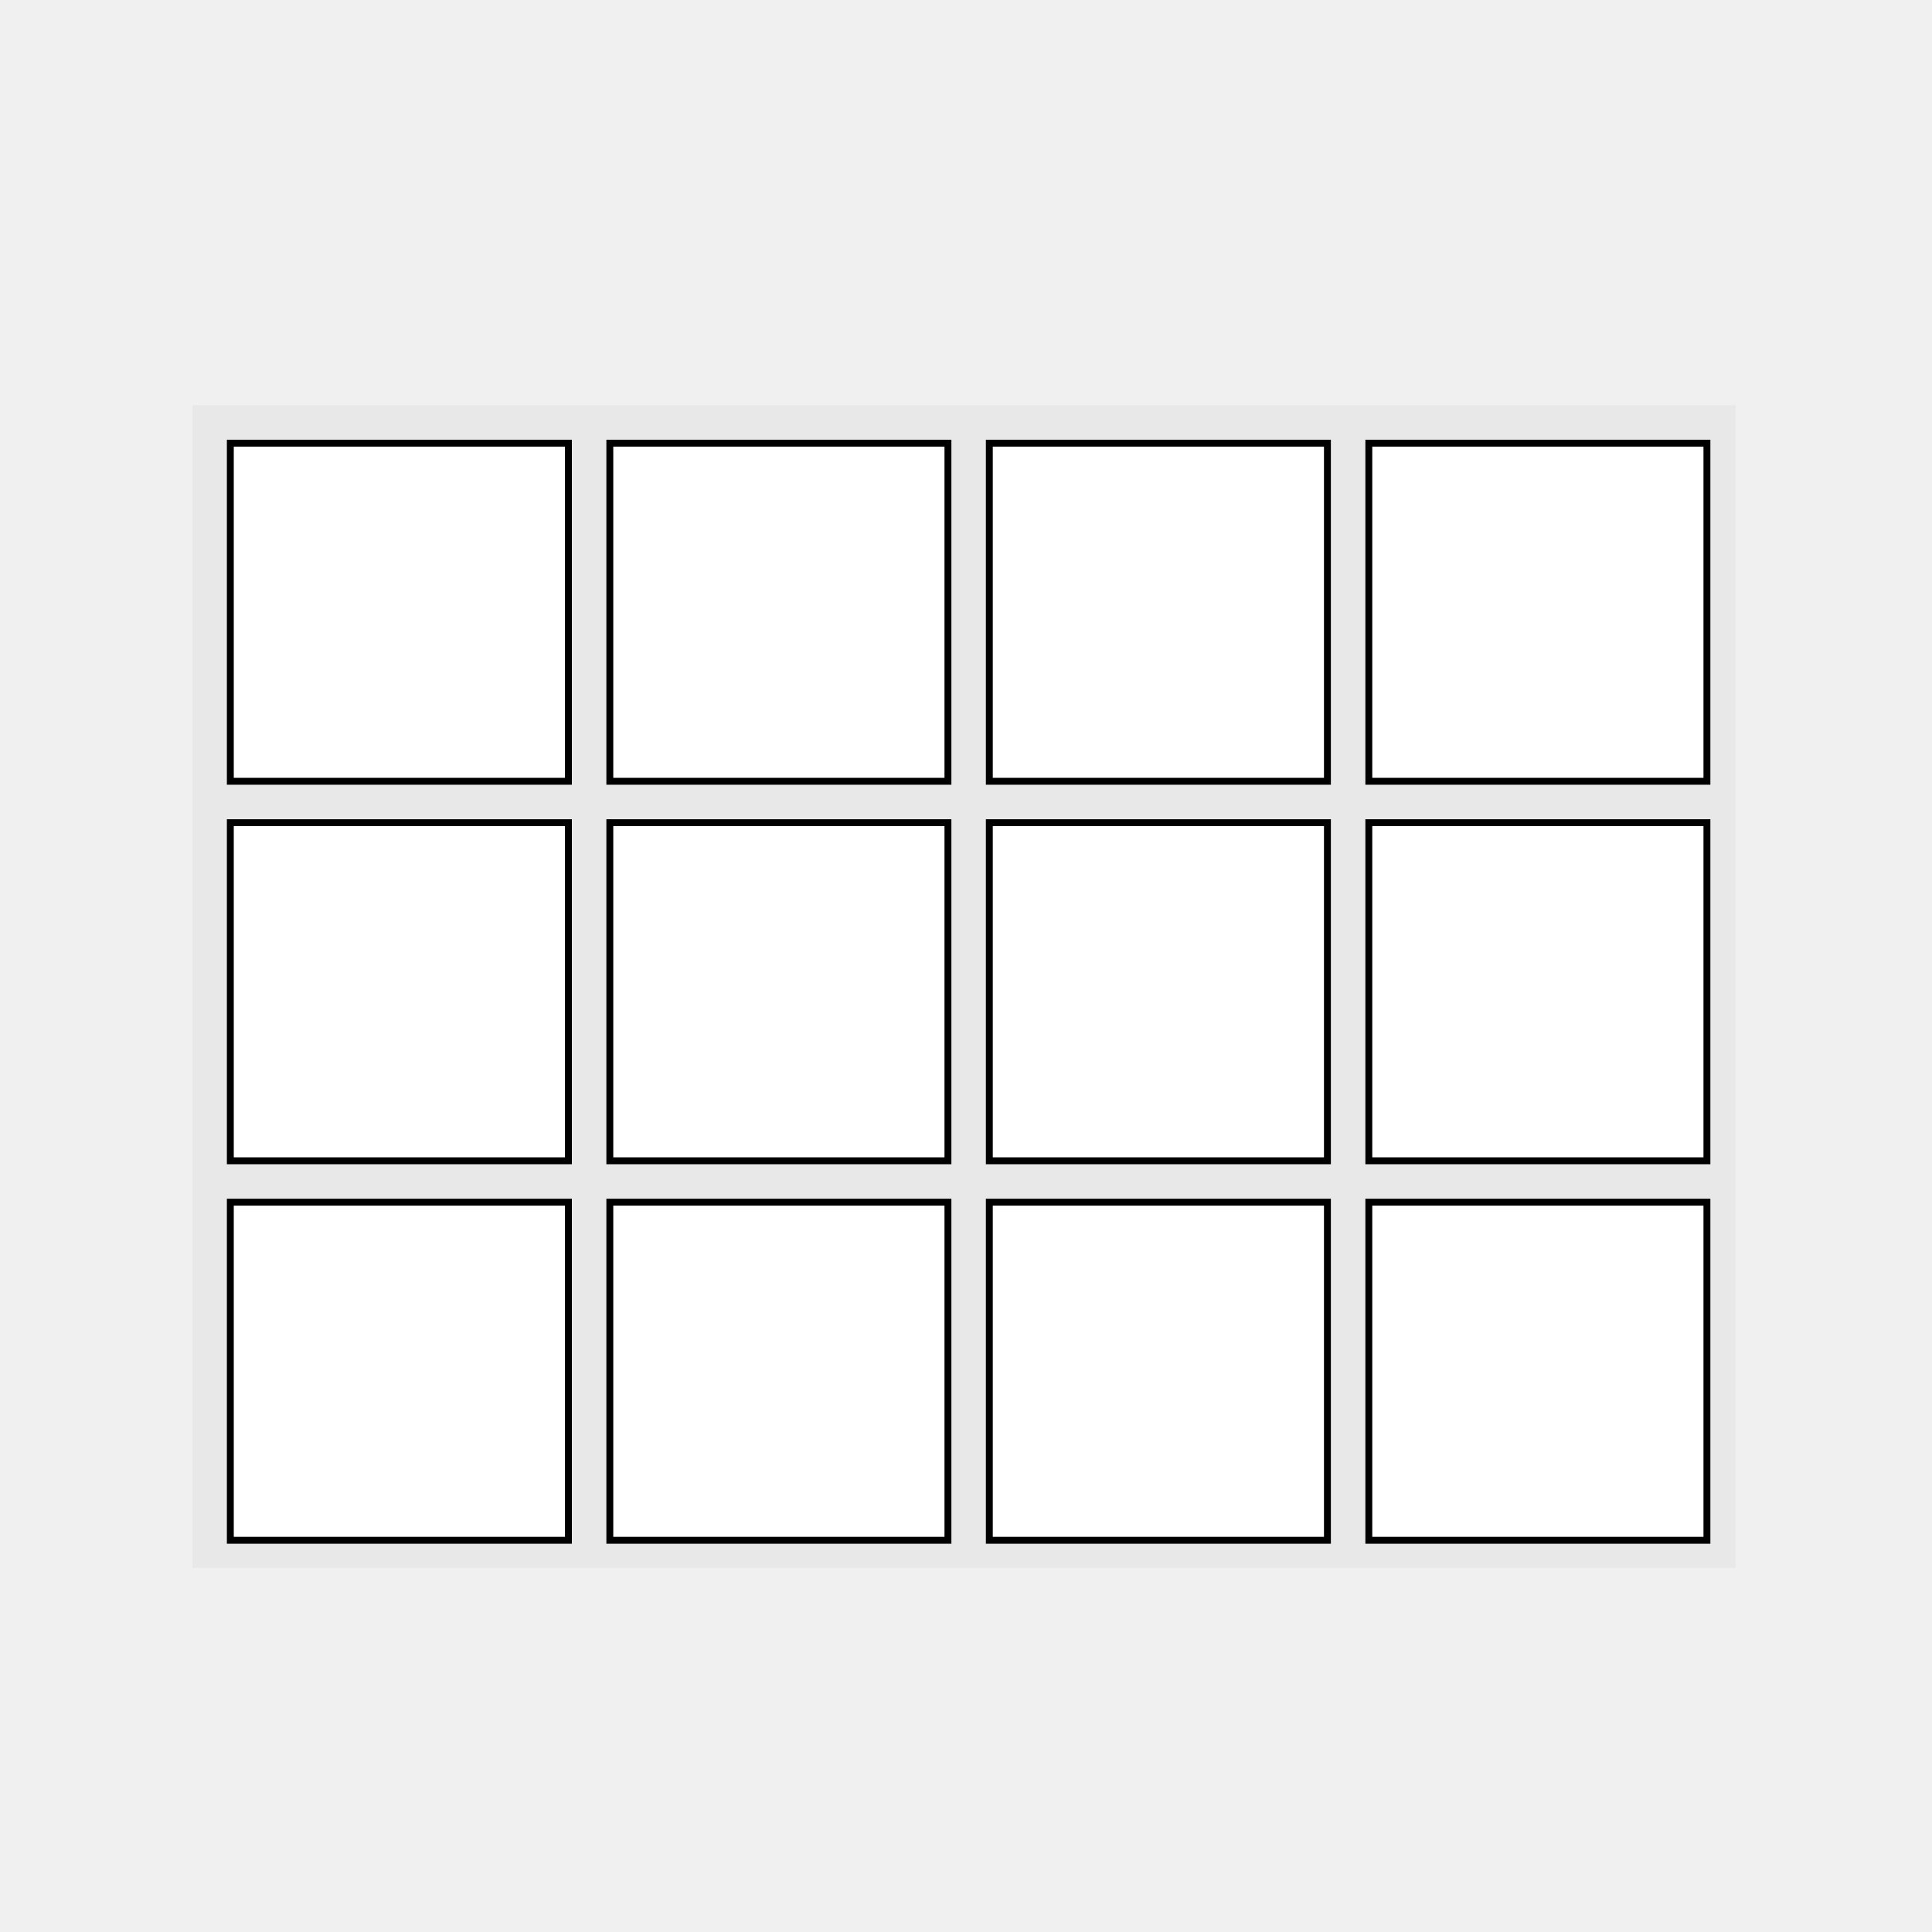
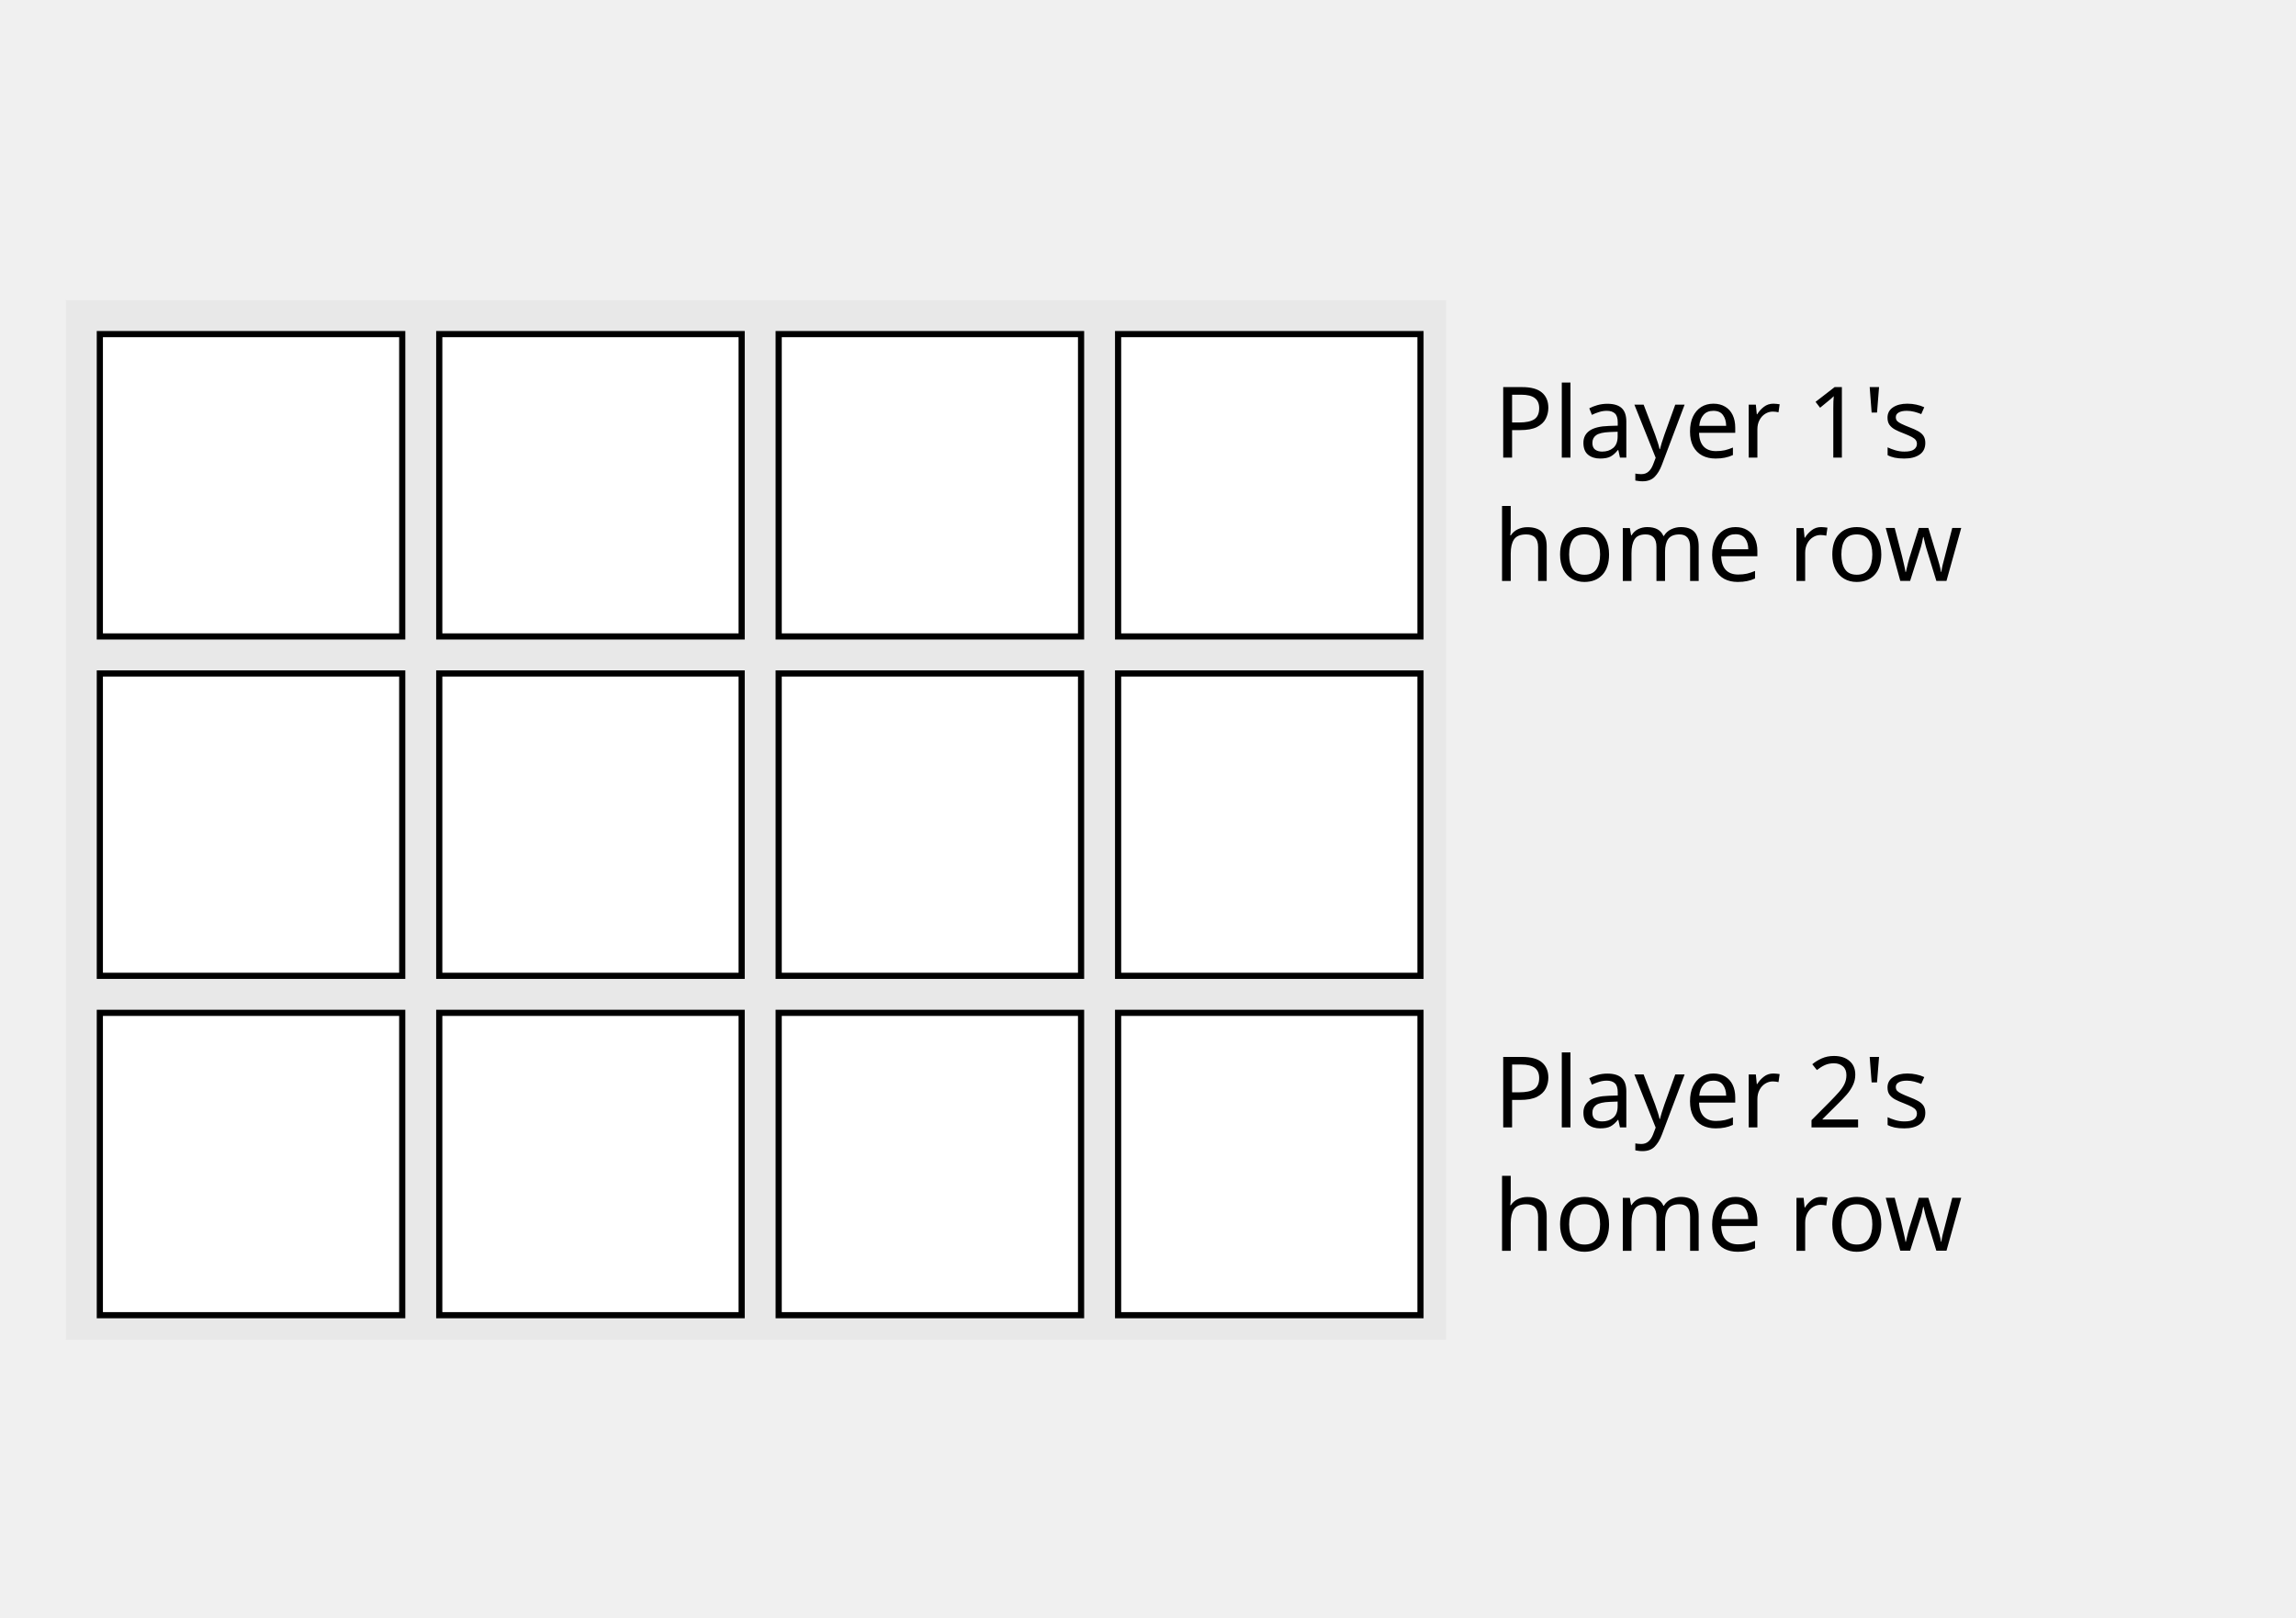
- <svg xmlns="http://www.w3.org/2000/svg" width="280" height="280" id="svg2" version="1.1">
+ <svg xmlns="http://www.w3.org/2000/svg" width="372.047" height="262.205" id="svg2" version="1.1">
  <defs id="defs108" />
-   <rect x="27.881" y="58.729" width="223.644" height="168.475" id="rect4" style="fill:#e8e8e8" />
-   <rect x="32.881" y="63.729" width="50" height="50" id="rect6" style="fill:#000000" />
-   <rect x="33.881" y="64.729" width="48" height="48" id="rect8" style="fill:#ffffff" />
-   <rect x="87.881" y="63.729" width="50" height="50" id="rect10" style="fill:#000000" />
-   <rect x="88.881" y="64.729" width="48" height="48" id="rect12" style="fill:#ffffff" />
-   <rect x="142.881" y="63.729" width="50" height="50" id="rect14" style="fill:#000000" />
-   <rect x="143.881" y="64.729" width="48" height="48" id="rect16" style="fill:#ffffff" />
-   <rect x="197.881" y="63.729" width="50" height="50" id="rect18" style="fill:#000000" />
-   <rect x="198.881" y="64.729" width="48" height="48" id="rect20" style="fill:#ffffff" />
-   <rect x="32.881" y="118.729" width="50" height="50" id="rect26" style="fill:#000000" />
-   <rect x="33.881" y="119.729" width="48" height="48" id="rect28" style="fill:#ffffff" />
-   <rect x="87.881" y="118.729" width="50" height="50" id="rect30" style="fill:#000000" />
-   <rect x="88.881" y="119.729" width="48" height="48" id="rect32" style="fill:#ffffff" />
-   <rect x="142.881" y="118.729" width="50" height="50" id="rect34" style="fill:#000000" />
-   <rect x="143.881" y="119.729" width="48" height="48" id="rect36" style="fill:#ffffff" />
-   <rect x="197.881" y="118.729" width="50" height="50" id="rect38" style="fill:#000000" />
-   <rect x="198.881" y="119.729" width="48" height="48" id="rect40" style="fill:#ffffff" />
-   <rect x="32.881" y="173.729" width="50" height="50" id="rect46" style="fill:#000000" />
-   <rect x="33.881" y="174.729" width="48" height="48" id="rect48" style="fill:#ffffff" />
-   <rect x="87.881" y="173.729" width="50" height="50" id="rect50" style="fill:#000000" />
-   <rect x="88.881" y="174.729" width="48" height="48" id="rect52" style="fill:#ffffff" />
-   <rect x="142.881" y="173.729" width="50" height="50" id="rect54" style="fill:#000000" />
-   <rect x="143.881" y="174.729" width="48" height="48" id="rect56" style="fill:#ffffff" />
-   <rect x="197.881" y="173.729" width="50" height="50" id="rect58" style="fill:#000000" />
-   <rect x="198.881" y="174.729" width="48" height="48" id="rect60" style="fill:#ffffff" />
+   <rect x="10.678" y="48.645" width="223.644" height="168.475" id="rect4" style="fill:#e8e8e8" />
+   <rect x="15.678" y="53.645" width="50" height="50" id="rect6" style="fill:#000000" />
+   <rect x="16.678" y="54.645" width="48" height="48" id="rect8" style="fill:#ffffff" />
+   <rect x="70.678" y="53.645" width="50" height="50" id="rect10" style="fill:#000000" />
+   <rect x="71.678" y="54.645" width="48" height="48" id="rect12" style="fill:#ffffff" />
+   <rect x="125.678" y="53.645" width="50" height="50" id="rect14" style="fill:#000000" />
+   <rect x="126.678" y="54.645" width="48" height="48" id="rect16" style="fill:#ffffff" />
+   <rect x="180.678" y="53.645" width="50" height="50" id="rect18" style="fill:#000000" />
+   <rect x="181.678" y="54.645" width="48" height="48" id="rect20" style="fill:#ffffff" />
+   <rect x="15.678" y="108.645" width="50" height="50" id="rect26" style="fill:#000000" />
+   <rect x="16.678" y="109.645" width="48" height="48" id="rect28" style="fill:#ffffff" />
+   <rect x="70.678" y="108.645" width="50" height="50" id="rect30" style="fill:#000000" />
+   <rect x="71.678" y="109.645" width="48" height="48" id="rect32" style="fill:#ffffff" />
+   <rect x="125.678" y="108.645" width="50" height="50" id="rect34" style="fill:#000000" />
+   <rect x="126.678" y="109.645" width="48" height="48" id="rect36" style="fill:#ffffff" />
+   <rect x="180.678" y="108.645" width="50" height="50" id="rect38" style="fill:#000000" />
+   <rect x="181.678" y="109.645" width="48" height="48" id="rect40" style="fill:#ffffff" />
+   <rect x="15.678" y="163.645" width="50" height="50" id="rect46" style="fill:#000000" />
+   <rect x="16.678" y="164.645" width="48" height="48" id="rect48" style="fill:#ffffff" />
+   <rect x="70.678" y="163.645" width="50" height="50" id="rect50" style="fill:#000000" />
+   <rect x="71.678" y="164.645" width="48" height="48" id="rect52" style="fill:#ffffff" />
+   <rect x="125.678" y="163.645" width="50" height="50" id="rect54" style="fill:#000000" />
+   <rect x="126.678" y="164.645" width="48" height="48" id="rect56" style="fill:#ffffff" />
+   <rect x="180.678" y="163.645" width="50" height="50" id="rect58" style="fill:#000000" />
+   <rect x="181.678" y="164.645" width="48" height="48" id="rect60" style="fill:#ffffff" />
+   <text xml:space="preserve" style="font-size:16px;font-style:normal;font-weight:normal;line-height:125%;letter-spacing:0px;word-spacing:0px;fill:#000000;fill-opacity:1;stroke:none;font-family:Sans" x="242.034" y="74.154" id="text3982">
+     <tspan id="tspan3984" x="242.034" y="74.154">Player 1's</tspan>
+     <tspan x="242.034" y="94.154" id="tspan3986">home row</tspan>
+   </text>
+   <text id="text3988" y="182.713" x="242.034" style="font-size:16px;font-style:normal;font-weight:normal;line-height:125%;letter-spacing:0px;word-spacing:0px;fill:#000000;fill-opacity:1;stroke:none;font-family:Sans" xml:space="preserve">
+     <tspan y="182.713" x="242.034" id="tspan3990">Player 2's</tspan>
+     <tspan id="tspan3992" y="202.713" x="242.034">home row</tspan>
+   </text>
</svg>
